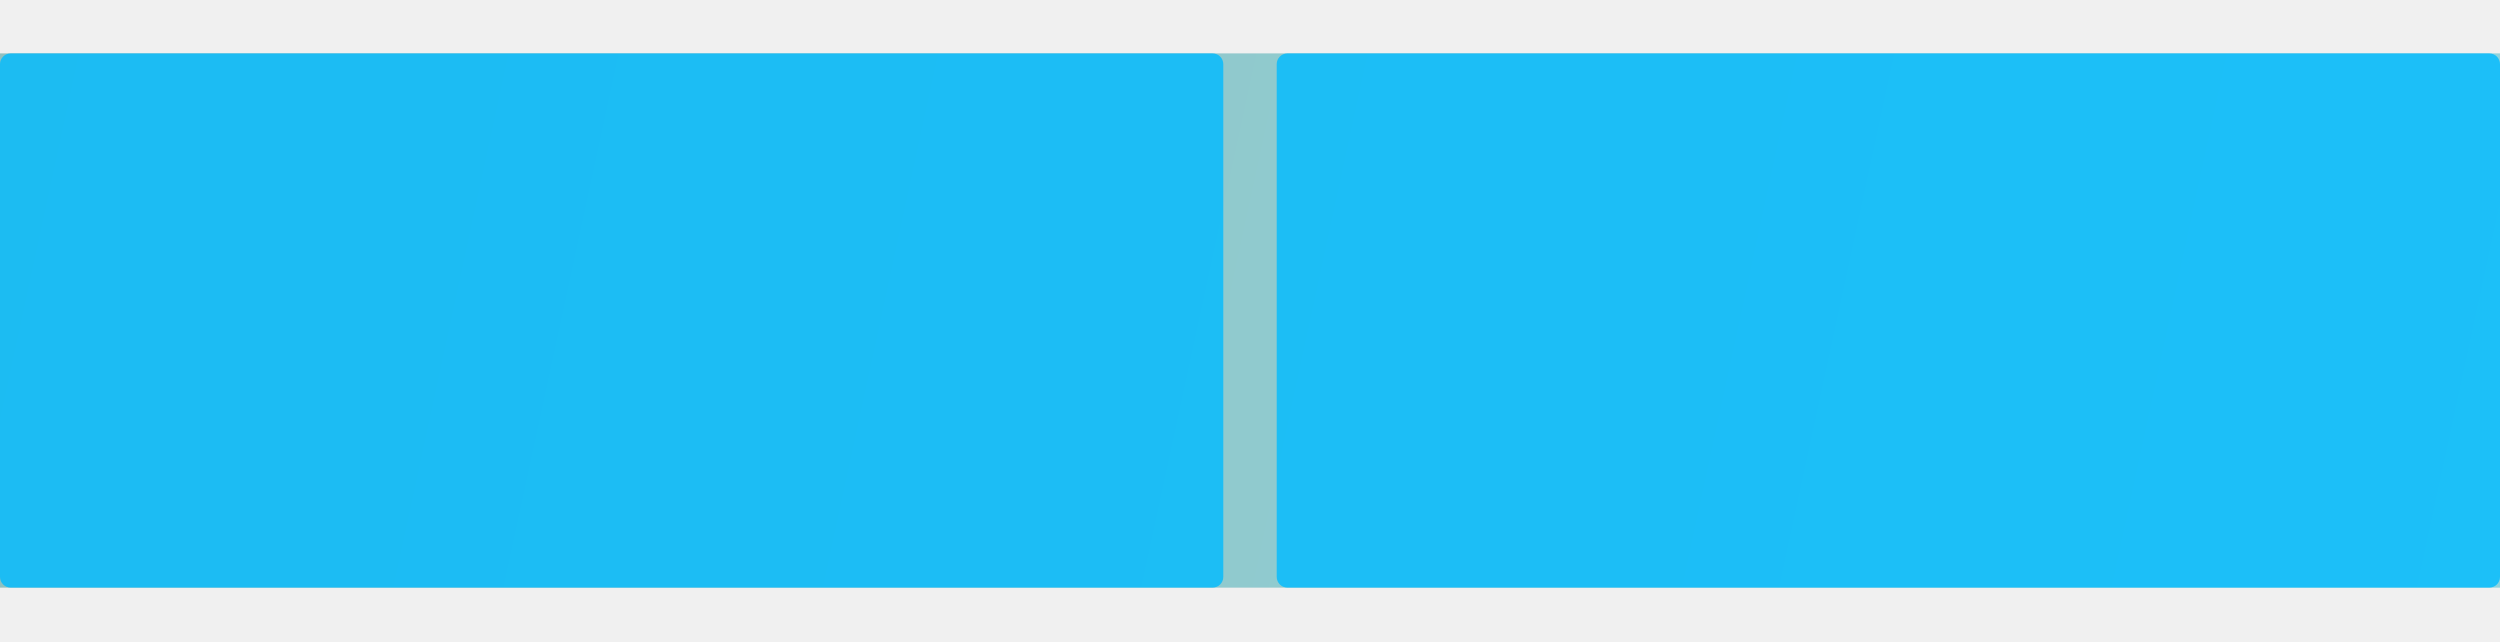
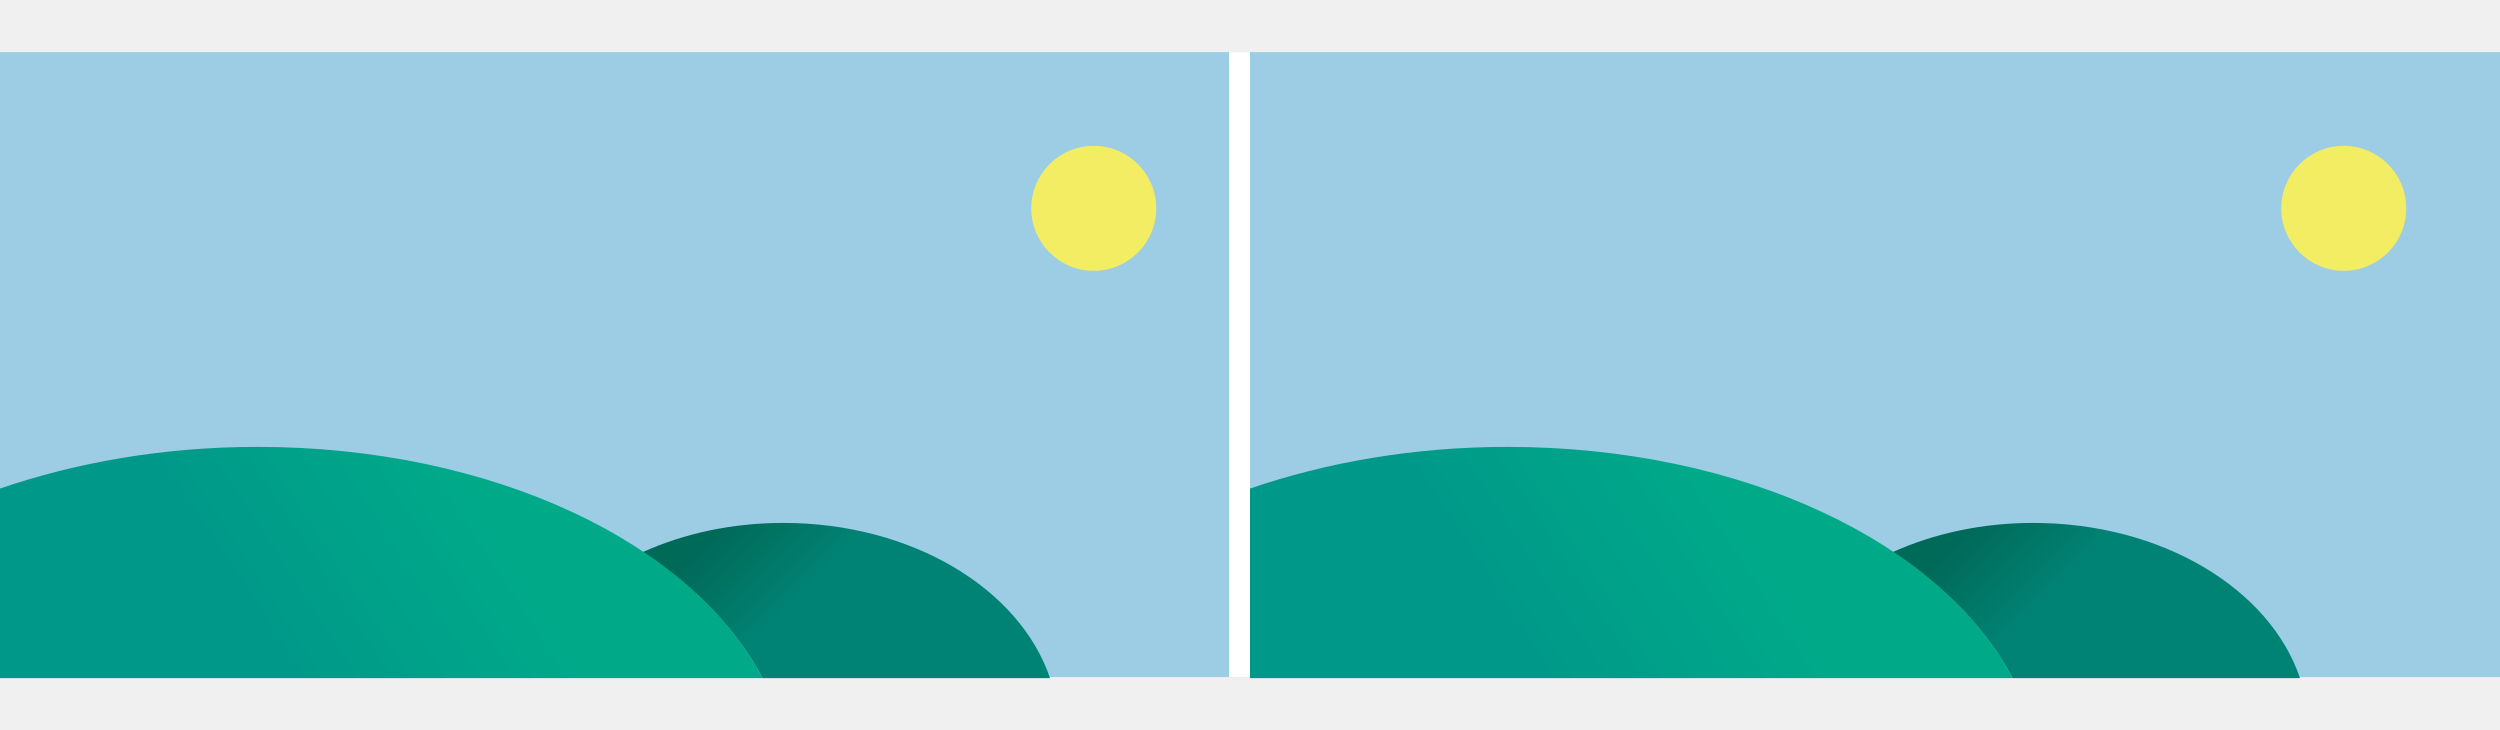
- <svg xmlns="http://www.w3.org/2000/svg" xmlns:xlink="http://www.w3.org/1999/xlink" width="234" height="60" viewBox="0 0 234 60">
+ <svg xmlns="http://www.w3.org/2000/svg" width="240" height="70" viewBox="0 0 240 70">
  <defs>
-     <linearGradient id="linearGradient-1" x1="0%" x2="100%" y1="47.717%" y2="52.283%">
-       <stop offset="0%" stop-color="#00A09D" />
-       <stop offset="100%" stop-color="#00E2FF" />
+     <linearGradient id="s_masonry_gradient_1" gradientUnits="userSpaceOnUse" x1="82" y1="52" x2="75" y2="45">
+       <stop offset="0%" stop-color="#008374" />
+       <stop offset="100%" stop-color="#006a59" />
    </linearGradient>
-     <rect id="path-2" width="234" height="50" x="0" y="5" />
+     <linearGradient id="s_masonry_gradient_2" gradientUnits="userSpaceOnUse" x1="42" y1="42" x2="22" y2="55">
+       <stop offset="0%" stop-color="#00aa89" />
+       <stop offset="100%" stop-color="#009989" />
+     </linearGradient>
  </defs>
-   <g fill="none" fill-rule="evenodd" class="masonry_template_default">
-     <g class="rectangle">
-       <use fill="#000" fill-opacity=".14" xlink:href="#path-2" />
-       <use fill="url(#linearGradient-1)" fill-opacity=".3" xlink:href="#path-2" />
-     </g>
-     <g fill="#0BF" class="group" opacity=".804" transform="translate(0 5)">
-       <rect width="114.5" height="50" class="rectangle" rx="1" />
-     </g>
-     <g fill="#0BF" class="group" opacity=".804" transform="translate(119.5 5)">
-       <rect width="114.5" height="50" class="rectangle" rx="1" />
-     </g>
-   </g>
+   <rect x="0" y="5" width="240" height="60" fill="#9ccde4" />
+   <circle cx="105" cy="20" r="6" fill="#f3ed63" />
+   <path fill="url(#s_masonry_gradient_1)" d="M75.2,50.2c-4.9,0-9.5,1-13.5,2.8c5.1,3.4,9.1,7.5,11.5,12.1h27.6C97.9,56.5,87.5,50.2,75.2,50.2z" />
+   <path fill="url(#s_masonry_gradient_2)" d="M0,65.1h73.2c-6.7-12.9-25.8-22.2-48.5-22.2c-9,0-17.4,1.5-24.7,4C0,46.9,0,65.1,0,65.1z" />
+   <circle cx="225" cy="20" r="6" fill="#f3ed63" />
+   <path fill="url(#s_masonry_gradient_1)" d="M75.2,50.2c-4.9,0-9.5,1-13.5,2.8c5.1,3.4,9.1,7.5,11.5,12.1h27.6C97.9,56.5,87.5,50.2,75.2,50.2z" transform="translate(120, 0)" />
+   <path fill="url(#s_masonry_gradient_2)" d="M0,65.1h73.2c-6.7-12.9-25.8-22.2-48.5-22.2c-9,0-17.4,1.5-24.7,4C0,46.9,0,65.1,0,65.1z" transform="translate(120, 0)" />
+   <line x1="119" y1="5" x2="119" y2="65" stroke-width="2" stroke="#ffffff" />
</svg>
